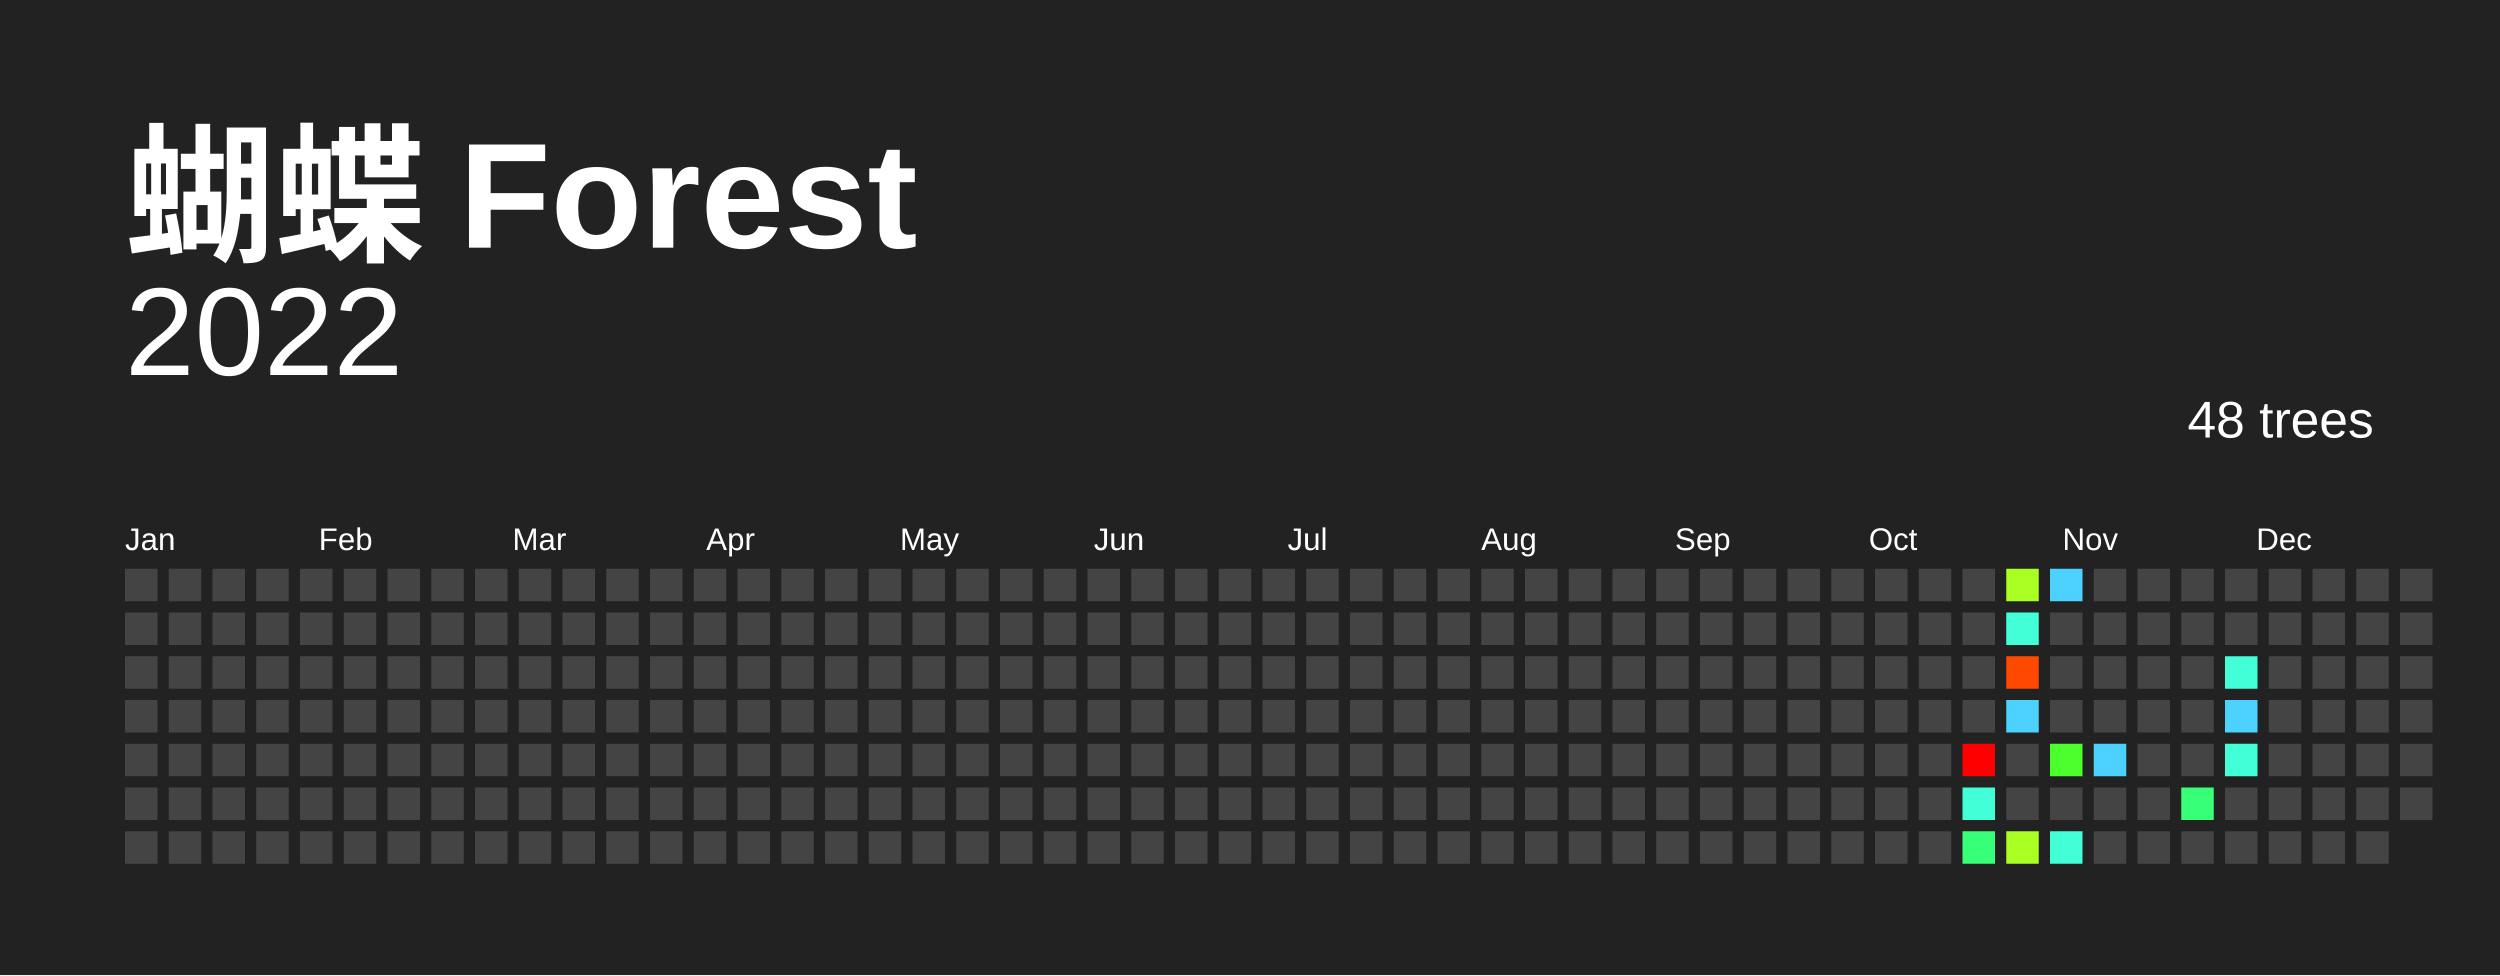
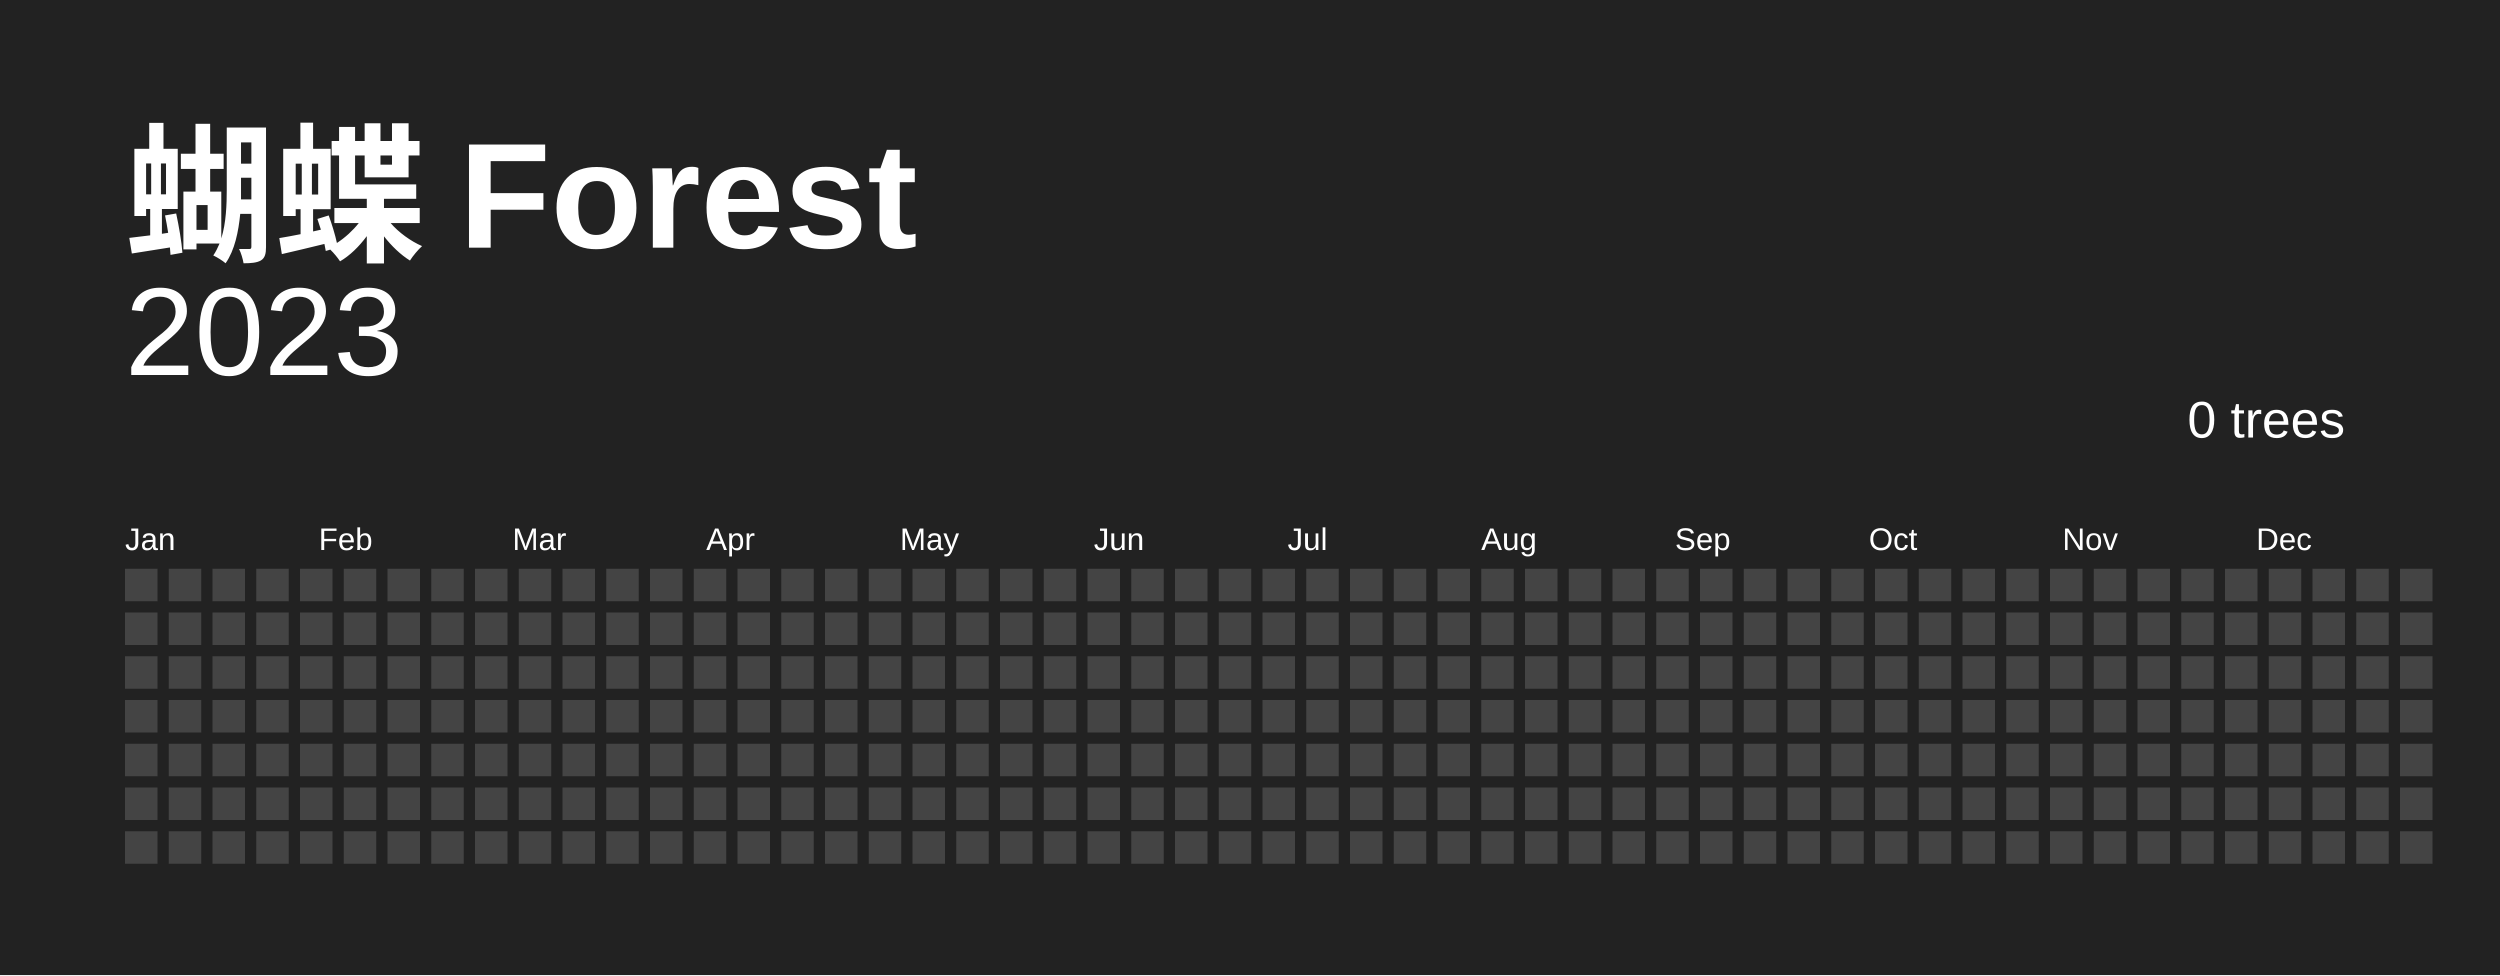
<svg xmlns="http://www.w3.org/2000/svg" baseProfile="full" height="78mm" version="1.1" viewBox="0,0,200,78" width="200mm">
  <defs />
  <rect fill="#222222" height="78" width="200" x="0" y="0" />
  <text fill="#FFFFFF" style="font-size:12px; font-family:Arial; font-weight:bold;" x="10" y="20">蝴蝶 Forest</text>
-   <text alignment-baseline="hanging" fill="#FFFFFF" style="font-size:10.0px; font-family:Arial;" x="10" y="30">2022</text>
-   <text alignment-baseline="hanging" fill="#FFFFFF" style="font-size:4.125px; font-family:Arial;" x="175" y="35">48 trees</text>
+   <text alignment-baseline="hanging" fill="#FFFFFF" style="font-size:10.0px; font-family:Arial;" x="10" y="30">2023</text>
+   <text alignment-baseline="hanging" fill="#FFFFFF" style="font-size:4.125px; font-family:Arial;" x="175" y="35">0 trees</text>
  <text fill="#FFFFFF" style="font-size:2.5px; font-family:Arial" x="10.0" y="44">Jan</text>
  <text fill="#FFFFFF" style="font-size:2.5px; font-family:Arial" x="25.5" y="44">Feb</text>
  <text fill="#FFFFFF" style="font-size:2.5px; font-family:Arial" x="41.0" y="44">Mar</text>
  <text fill="#FFFFFF" style="font-size:2.5px; font-family:Arial" x="56.5" y="44">Apr</text>
  <text fill="#FFFFFF" style="font-size:2.5px; font-family:Arial" x="72.0" y="44">May</text>
  <text fill="#FFFFFF" style="font-size:2.5px; font-family:Arial" x="87.5" y="44">Jun</text>
  <text fill="#FFFFFF" style="font-size:2.5px; font-family:Arial" x="103.0" y="44">Jul</text>
  <text fill="#FFFFFF" style="font-size:2.5px; font-family:Arial" x="118.5" y="44">Aug</text>
  <text fill="#FFFFFF" style="font-size:2.5px; font-family:Arial" x="134.0" y="44">Sep</text>
  <text fill="#FFFFFF" style="font-size:2.5px; font-family:Arial" x="149.5" y="44">Oct</text>
  <text fill="#FFFFFF" style="font-size:2.5px; font-family:Arial" x="165.0" y="44">Nov</text>
  <text fill="#FFFFFF" style="font-size:2.5px; font-family:Arial" x="180.5" y="44">Dec</text>
  <rect fill="#444444" height="2.6" width="2.6" x="10.0" y="45.5" />
  <rect fill="#444444" height="2.6" width="2.6" x="10.0" y="49.0" />
  <rect fill="#444444" height="2.6" width="2.6" x="10.0" y="52.5" />
  <rect fill="#444444" height="2.6" width="2.6" x="10.0" y="56.0" />
  <rect fill="#444444" height="2.6" width="2.6" x="10.0" y="59.5" />
  <rect fill="#444444" height="2.6" width="2.6" x="10.0" y="63.0" />
  <rect fill="#444444" height="2.6" width="2.6" x="10.0" y="66.5" />
  <rect fill="#444444" height="2.6" width="2.6" x="13.5" y="45.5" />
  <rect fill="#444444" height="2.6" width="2.6" x="13.5" y="49.0" />
  <rect fill="#444444" height="2.6" width="2.6" x="13.5" y="52.5" />
  <rect fill="#444444" height="2.6" width="2.6" x="13.5" y="56.0" />
  <rect fill="#444444" height="2.6" width="2.6" x="13.5" y="59.5" />
  <rect fill="#444444" height="2.6" width="2.6" x="13.5" y="63.0" />
  <rect fill="#444444" height="2.6" width="2.6" x="13.5" y="66.5" />
  <rect fill="#444444" height="2.6" width="2.6" x="17.0" y="45.5" />
  <rect fill="#444444" height="2.6" width="2.6" x="17.0" y="49.0" />
  <rect fill="#444444" height="2.6" width="2.6" x="17.0" y="52.5" />
  <rect fill="#444444" height="2.6" width="2.6" x="17.0" y="56.0" />
  <rect fill="#444444" height="2.6" width="2.6" x="17.0" y="59.5" />
  <rect fill="#444444" height="2.6" width="2.6" x="17.0" y="63.0" />
  <rect fill="#444444" height="2.6" width="2.6" x="17.0" y="66.5" />
  <rect fill="#444444" height="2.6" width="2.6" x="20.5" y="45.5" />
  <rect fill="#444444" height="2.6" width="2.6" x="20.5" y="49.0" />
  <rect fill="#444444" height="2.6" width="2.6" x="20.5" y="52.5" />
  <rect fill="#444444" height="2.6" width="2.6" x="20.5" y="56.0" />
  <rect fill="#444444" height="2.6" width="2.6" x="20.5" y="59.5" />
  <rect fill="#444444" height="2.6" width="2.6" x="20.5" y="63.0" />
  <rect fill="#444444" height="2.6" width="2.6" x="20.5" y="66.5" />
  <rect fill="#444444" height="2.6" width="2.6" x="24.0" y="45.5" />
  <rect fill="#444444" height="2.6" width="2.6" x="24.0" y="49.0" />
  <rect fill="#444444" height="2.6" width="2.6" x="24.0" y="52.5" />
  <rect fill="#444444" height="2.6" width="2.6" x="24.0" y="56.0" />
  <rect fill="#444444" height="2.6" width="2.6" x="24.0" y="59.5" />
  <rect fill="#444444" height="2.6" width="2.6" x="24.0" y="63.0" />
  <rect fill="#444444" height="2.6" width="2.6" x="24.0" y="66.5" />
  <rect fill="#444444" height="2.6" width="2.6" x="27.5" y="45.5" />
  <rect fill="#444444" height="2.6" width="2.6" x="27.5" y="49.0" />
  <rect fill="#444444" height="2.6" width="2.6" x="27.5" y="52.5" />
  <rect fill="#444444" height="2.6" width="2.6" x="27.5" y="56.0" />
  <rect fill="#444444" height="2.6" width="2.6" x="27.5" y="59.5" />
  <rect fill="#444444" height="2.6" width="2.6" x="27.5" y="63.0" />
  <rect fill="#444444" height="2.6" width="2.6" x="27.5" y="66.5" />
  <rect fill="#444444" height="2.6" width="2.6" x="31.0" y="45.5" />
  <rect fill="#444444" height="2.6" width="2.6" x="31.0" y="49.0" />
  <rect fill="#444444" height="2.6" width="2.6" x="31.0" y="52.5" />
  <rect fill="#444444" height="2.6" width="2.6" x="31.0" y="56.0" />
  <rect fill="#444444" height="2.6" width="2.6" x="31.0" y="59.5" />
  <rect fill="#444444" height="2.6" width="2.6" x="31.0" y="63.0" />
  <rect fill="#444444" height="2.6" width="2.6" x="31.0" y="66.5" />
  <rect fill="#444444" height="2.6" width="2.6" x="34.5" y="45.5" />
  <rect fill="#444444" height="2.6" width="2.6" x="34.5" y="49.0" />
  <rect fill="#444444" height="2.6" width="2.6" x="34.5" y="52.5" />
  <rect fill="#444444" height="2.6" width="2.6" x="34.5" y="56.0" />
  <rect fill="#444444" height="2.6" width="2.6" x="34.5" y="59.5" />
  <rect fill="#444444" height="2.6" width="2.6" x="34.5" y="63.0" />
  <rect fill="#444444" height="2.6" width="2.6" x="34.5" y="66.5" />
  <rect fill="#444444" height="2.6" width="2.6" x="38.0" y="45.5" />
  <rect fill="#444444" height="2.6" width="2.6" x="38.0" y="49.0" />
  <rect fill="#444444" height="2.6" width="2.6" x="38.0" y="52.5" />
  <rect fill="#444444" height="2.6" width="2.6" x="38.0" y="56.0" />
  <rect fill="#444444" height="2.6" width="2.6" x="38.0" y="59.5" />
  <rect fill="#444444" height="2.6" width="2.6" x="38.0" y="63.0" />
  <rect fill="#444444" height="2.6" width="2.6" x="38.0" y="66.5" />
  <rect fill="#444444" height="2.6" width="2.6" x="41.5" y="45.5" />
  <rect fill="#444444" height="2.6" width="2.6" x="41.5" y="49.0" />
  <rect fill="#444444" height="2.6" width="2.6" x="41.5" y="52.5" />
  <rect fill="#444444" height="2.6" width="2.6" x="41.5" y="56.0" />
  <rect fill="#444444" height="2.6" width="2.6" x="41.5" y="59.5" />
  <rect fill="#444444" height="2.6" width="2.6" x="41.5" y="63.0" />
  <rect fill="#444444" height="2.6" width="2.6" x="41.5" y="66.5" />
  <rect fill="#444444" height="2.6" width="2.6" x="45.0" y="45.5" />
  <rect fill="#444444" height="2.6" width="2.6" x="45.0" y="49.0" />
  <rect fill="#444444" height="2.6" width="2.6" x="45.0" y="52.5" />
  <rect fill="#444444" height="2.6" width="2.6" x="45.0" y="56.0" />
  <rect fill="#444444" height="2.6" width="2.6" x="45.0" y="59.5" />
  <rect fill="#444444" height="2.6" width="2.6" x="45.0" y="63.0" />
  <rect fill="#444444" height="2.6" width="2.6" x="45.0" y="66.5" />
  <rect fill="#444444" height="2.6" width="2.6" x="48.5" y="45.5" />
  <rect fill="#444444" height="2.6" width="2.6" x="48.5" y="49.0" />
  <rect fill="#444444" height="2.6" width="2.6" x="48.5" y="52.5" />
  <rect fill="#444444" height="2.6" width="2.6" x="48.5" y="56.0" />
  <rect fill="#444444" height="2.6" width="2.6" x="48.5" y="59.5" />
  <rect fill="#444444" height="2.6" width="2.6" x="48.5" y="63.0" />
  <rect fill="#444444" height="2.6" width="2.6" x="48.5" y="66.5" />
  <rect fill="#444444" height="2.6" width="2.6" x="52.0" y="45.5" />
  <rect fill="#444444" height="2.6" width="2.6" x="52.0" y="49.0" />
  <rect fill="#444444" height="2.6" width="2.6" x="52.0" y="52.5" />
  <rect fill="#444444" height="2.6" width="2.6" x="52.0" y="56.0" />
  <rect fill="#444444" height="2.6" width="2.6" x="52.0" y="59.5" />
  <rect fill="#444444" height="2.6" width="2.6" x="52.0" y="63.0" />
  <rect fill="#444444" height="2.6" width="2.6" x="52.0" y="66.5" />
  <rect fill="#444444" height="2.6" width="2.6" x="55.5" y="45.5" />
  <rect fill="#444444" height="2.6" width="2.6" x="55.5" y="49.0" />
  <rect fill="#444444" height="2.6" width="2.6" x="55.5" y="52.5" />
  <rect fill="#444444" height="2.6" width="2.6" x="55.5" y="56.0" />
  <rect fill="#444444" height="2.6" width="2.6" x="55.5" y="59.5" />
  <rect fill="#444444" height="2.6" width="2.6" x="55.5" y="63.0" />
  <rect fill="#444444" height="2.6" width="2.6" x="55.5" y="66.5" />
  <rect fill="#444444" height="2.6" width="2.6" x="59.0" y="45.5" />
  <rect fill="#444444" height="2.6" width="2.6" x="59.0" y="49.0" />
  <rect fill="#444444" height="2.6" width="2.6" x="59.0" y="52.5" />
  <rect fill="#444444" height="2.6" width="2.6" x="59.0" y="56.0" />
  <rect fill="#444444" height="2.6" width="2.6" x="59.0" y="59.5" />
  <rect fill="#444444" height="2.6" width="2.6" x="59.0" y="63.0" />
  <rect fill="#444444" height="2.6" width="2.6" x="59.0" y="66.5" />
  <rect fill="#444444" height="2.6" width="2.6" x="62.5" y="45.5" />
  <rect fill="#444444" height="2.6" width="2.6" x="62.5" y="49.0" />
  <rect fill="#444444" height="2.6" width="2.6" x="62.5" y="52.5" />
  <rect fill="#444444" height="2.6" width="2.6" x="62.5" y="56.0" />
  <rect fill="#444444" height="2.6" width="2.6" x="62.5" y="59.5" />
  <rect fill="#444444" height="2.6" width="2.6" x="62.5" y="63.0" />
  <rect fill="#444444" height="2.6" width="2.6" x="62.5" y="66.5" />
  <rect fill="#444444" height="2.6" width="2.6" x="66.0" y="45.5" />
  <rect fill="#444444" height="2.6" width="2.6" x="66.0" y="49.0" />
  <rect fill="#444444" height="2.6" width="2.6" x="66.0" y="52.5" />
  <rect fill="#444444" height="2.6" width="2.6" x="66.0" y="56.0" />
  <rect fill="#444444" height="2.6" width="2.6" x="66.0" y="59.5" />
  <rect fill="#444444" height="2.6" width="2.6" x="66.0" y="63.0" />
  <rect fill="#444444" height="2.6" width="2.6" x="66.0" y="66.5" />
  <rect fill="#444444" height="2.6" width="2.6" x="69.5" y="45.5" />
  <rect fill="#444444" height="2.6" width="2.6" x="69.5" y="49.0" />
  <rect fill="#444444" height="2.6" width="2.6" x="69.5" y="52.5" />
  <rect fill="#444444" height="2.6" width="2.6" x="69.5" y="56.0" />
  <rect fill="#444444" height="2.6" width="2.6" x="69.5" y="59.5" />
  <rect fill="#444444" height="2.6" width="2.6" x="69.5" y="63.0" />
  <rect fill="#444444" height="2.6" width="2.6" x="69.5" y="66.5" />
  <rect fill="#444444" height="2.6" width="2.6" x="73.0" y="45.5" />
  <rect fill="#444444" height="2.6" width="2.6" x="73.0" y="49.0" />
  <rect fill="#444444" height="2.6" width="2.6" x="73.0" y="52.5" />
  <rect fill="#444444" height="2.6" width="2.6" x="73.0" y="56.0" />
  <rect fill="#444444" height="2.6" width="2.6" x="73.0" y="59.5" />
  <rect fill="#444444" height="2.6" width="2.6" x="73.0" y="63.0" />
  <rect fill="#444444" height="2.6" width="2.6" x="73.0" y="66.5" />
  <rect fill="#444444" height="2.6" width="2.6" x="76.5" y="45.5" />
  <rect fill="#444444" height="2.6" width="2.6" x="76.5" y="49.0" />
  <rect fill="#444444" height="2.6" width="2.6" x="76.5" y="52.5" />
  <rect fill="#444444" height="2.6" width="2.6" x="76.5" y="56.0" />
  <rect fill="#444444" height="2.6" width="2.6" x="76.5" y="59.5" />
  <rect fill="#444444" height="2.6" width="2.6" x="76.5" y="63.0" />
  <rect fill="#444444" height="2.6" width="2.6" x="76.5" y="66.5" />
  <rect fill="#444444" height="2.6" width="2.6" x="80.0" y="45.5" />
  <rect fill="#444444" height="2.6" width="2.6" x="80.0" y="49.0" />
  <rect fill="#444444" height="2.6" width="2.6" x="80.0" y="52.5" />
  <rect fill="#444444" height="2.6" width="2.6" x="80.0" y="56.0" />
  <rect fill="#444444" height="2.6" width="2.6" x="80.0" y="59.5" />
  <rect fill="#444444" height="2.6" width="2.6" x="80.0" y="63.0" />
  <rect fill="#444444" height="2.6" width="2.6" x="80.0" y="66.5" />
  <rect fill="#444444" height="2.6" width="2.6" x="83.5" y="45.5" />
  <rect fill="#444444" height="2.6" width="2.6" x="83.5" y="49.0" />
  <rect fill="#444444" height="2.6" width="2.6" x="83.5" y="52.5" />
  <rect fill="#444444" height="2.6" width="2.6" x="83.5" y="56.0" />
  <rect fill="#444444" height="2.6" width="2.6" x="83.5" y="59.5" />
  <rect fill="#444444" height="2.6" width="2.6" x="83.5" y="63.0" />
  <rect fill="#444444" height="2.6" width="2.6" x="83.5" y="66.5" />
  <rect fill="#444444" height="2.6" width="2.6" x="87.0" y="45.5" />
  <rect fill="#444444" height="2.6" width="2.6" x="87.0" y="49.0" />
  <rect fill="#444444" height="2.6" width="2.6" x="87.0" y="52.5" />
  <rect fill="#444444" height="2.6" width="2.6" x="87.0" y="56.0" />
  <rect fill="#444444" height="2.6" width="2.6" x="87.0" y="59.5" />
  <rect fill="#444444" height="2.6" width="2.6" x="87.0" y="63.0" />
  <rect fill="#444444" height="2.6" width="2.6" x="87.0" y="66.5" />
  <rect fill="#444444" height="2.6" width="2.6" x="90.5" y="45.5" />
  <rect fill="#444444" height="2.6" width="2.6" x="90.5" y="49.0" />
  <rect fill="#444444" height="2.6" width="2.6" x="90.5" y="52.5" />
  <rect fill="#444444" height="2.6" width="2.6" x="90.5" y="56.0" />
  <rect fill="#444444" height="2.6" width="2.6" x="90.5" y="59.5" />
  <rect fill="#444444" height="2.6" width="2.6" x="90.5" y="63.0" />
  <rect fill="#444444" height="2.6" width="2.6" x="90.5" y="66.5" />
  <rect fill="#444444" height="2.6" width="2.6" x="94.0" y="45.5" />
  <rect fill="#444444" height="2.6" width="2.6" x="94.0" y="49.0" />
  <rect fill="#444444" height="2.6" width="2.6" x="94.0" y="52.5" />
  <rect fill="#444444" height="2.6" width="2.6" x="94.0" y="56.0" />
  <rect fill="#444444" height="2.6" width="2.6" x="94.0" y="59.5" />
  <rect fill="#444444" height="2.6" width="2.6" x="94.0" y="63.0" />
  <rect fill="#444444" height="2.6" width="2.6" x="94.0" y="66.5" />
  <rect fill="#444444" height="2.6" width="2.6" x="97.5" y="45.5" />
  <rect fill="#444444" height="2.6" width="2.6" x="97.5" y="49.0" />
  <rect fill="#444444" height="2.6" width="2.6" x="97.5" y="52.5" />
  <rect fill="#444444" height="2.6" width="2.6" x="97.5" y="56.0" />
  <rect fill="#444444" height="2.6" width="2.6" x="97.5" y="59.5" />
  <rect fill="#444444" height="2.6" width="2.6" x="97.5" y="63.0" />
  <rect fill="#444444" height="2.6" width="2.6" x="97.5" y="66.5" />
  <rect fill="#444444" height="2.6" width="2.6" x="101.0" y="45.5" />
  <rect fill="#444444" height="2.6" width="2.6" x="101.0" y="49.0" />
  <rect fill="#444444" height="2.6" width="2.6" x="101.0" y="52.5" />
  <rect fill="#444444" height="2.6" width="2.6" x="101.0" y="56.0" />
  <rect fill="#444444" height="2.6" width="2.6" x="101.0" y="59.5" />
  <rect fill="#444444" height="2.6" width="2.6" x="101.0" y="63.0" />
  <rect fill="#444444" height="2.6" width="2.6" x="101.0" y="66.5" />
  <rect fill="#444444" height="2.6" width="2.6" x="104.5" y="45.5" />
  <rect fill="#444444" height="2.6" width="2.6" x="104.5" y="49.0" />
  <rect fill="#444444" height="2.6" width="2.6" x="104.5" y="52.5" />
  <rect fill="#444444" height="2.6" width="2.6" x="104.5" y="56.0" />
  <rect fill="#444444" height="2.6" width="2.6" x="104.5" y="59.5" />
  <rect fill="#444444" height="2.6" width="2.6" x="104.5" y="63.0" />
  <rect fill="#444444" height="2.6" width="2.6" x="104.5" y="66.5" />
  <rect fill="#444444" height="2.6" width="2.6" x="108.0" y="45.5" />
  <rect fill="#444444" height="2.6" width="2.6" x="108.0" y="49.0" />
  <rect fill="#444444" height="2.6" width="2.6" x="108.0" y="52.5" />
  <rect fill="#444444" height="2.6" width="2.6" x="108.0" y="56.0" />
  <rect fill="#444444" height="2.6" width="2.6" x="108.0" y="59.5" />
  <rect fill="#444444" height="2.6" width="2.6" x="108.0" y="63.0" />
  <rect fill="#444444" height="2.6" width="2.6" x="108.0" y="66.5" />
  <rect fill="#444444" height="2.6" width="2.6" x="111.5" y="45.5" />
  <rect fill="#444444" height="2.6" width="2.6" x="111.5" y="49.0" />
  <rect fill="#444444" height="2.6" width="2.6" x="111.5" y="52.5" />
  <rect fill="#444444" height="2.6" width="2.6" x="111.5" y="56.0" />
  <rect fill="#444444" height="2.6" width="2.6" x="111.5" y="59.5" />
  <rect fill="#444444" height="2.6" width="2.6" x="111.5" y="63.0" />
  <rect fill="#444444" height="2.6" width="2.6" x="111.5" y="66.5" />
  <rect fill="#444444" height="2.6" width="2.6" x="115.0" y="45.5" />
  <rect fill="#444444" height="2.6" width="2.6" x="115.0" y="49.0" />
  <rect fill="#444444" height="2.6" width="2.6" x="115.0" y="52.5" />
  <rect fill="#444444" height="2.6" width="2.6" x="115.0" y="56.0" />
  <rect fill="#444444" height="2.6" width="2.6" x="115.0" y="59.5" />
  <rect fill="#444444" height="2.6" width="2.6" x="115.0" y="63.0" />
  <rect fill="#444444" height="2.6" width="2.6" x="115.0" y="66.5" />
  <rect fill="#444444" height="2.6" width="2.6" x="118.5" y="45.5" />
  <rect fill="#444444" height="2.6" width="2.6" x="118.5" y="49.0" />
  <rect fill="#444444" height="2.6" width="2.6" x="118.5" y="52.5" />
  <rect fill="#444444" height="2.6" width="2.6" x="118.5" y="56.0" />
  <rect fill="#444444" height="2.6" width="2.6" x="118.5" y="59.5" />
  <rect fill="#444444" height="2.6" width="2.6" x="118.5" y="63.0" />
  <rect fill="#444444" height="2.6" width="2.6" x="118.5" y="66.5" />
  <rect fill="#444444" height="2.6" width="2.6" x="122.0" y="45.5" />
  <rect fill="#444444" height="2.6" width="2.6" x="122.0" y="49.0" />
  <rect fill="#444444" height="2.6" width="2.6" x="122.0" y="52.5" />
  <rect fill="#444444" height="2.6" width="2.6" x="122.0" y="56.0" />
  <rect fill="#444444" height="2.6" width="2.6" x="122.0" y="59.5" />
  <rect fill="#444444" height="2.6" width="2.6" x="122.0" y="63.0" />
  <rect fill="#444444" height="2.6" width="2.6" x="122.0" y="66.5" />
  <rect fill="#444444" height="2.6" width="2.6" x="125.5" y="45.5" />
  <rect fill="#444444" height="2.6" width="2.6" x="125.5" y="49.0" />
  <rect fill="#444444" height="2.6" width="2.6" x="125.5" y="52.5" />
  <rect fill="#444444" height="2.6" width="2.6" x="125.5" y="56.0" />
  <rect fill="#444444" height="2.6" width="2.6" x="125.5" y="59.5" />
  <rect fill="#444444" height="2.6" width="2.6" x="125.5" y="63.0" />
  <rect fill="#444444" height="2.6" width="2.6" x="125.5" y="66.5" />
  <rect fill="#444444" height="2.6" width="2.6" x="129.0" y="45.5" />
  <rect fill="#444444" height="2.6" width="2.6" x="129.0" y="49.0" />
  <rect fill="#444444" height="2.6" width="2.6" x="129.0" y="52.5" />
  <rect fill="#444444" height="2.6" width="2.6" x="129.0" y="56.0" />
  <rect fill="#444444" height="2.6" width="2.6" x="129.0" y="59.5" />
  <rect fill="#444444" height="2.6" width="2.6" x="129.0" y="63.0" />
  <rect fill="#444444" height="2.6" width="2.6" x="129.0" y="66.5" />
  <rect fill="#444444" height="2.6" width="2.6" x="132.5" y="45.5" />
  <rect fill="#444444" height="2.6" width="2.6" x="132.5" y="49.0" />
  <rect fill="#444444" height="2.6" width="2.6" x="132.5" y="52.5" />
  <rect fill="#444444" height="2.6" width="2.6" x="132.5" y="56.0" />
  <rect fill="#444444" height="2.6" width="2.6" x="132.5" y="59.5" />
  <rect fill="#444444" height="2.6" width="2.6" x="132.5" y="63.0" />
  <rect fill="#444444" height="2.6" width="2.6" x="132.5" y="66.5" />
  <rect fill="#444444" height="2.6" width="2.6" x="136.0" y="45.5" />
  <rect fill="#444444" height="2.6" width="2.6" x="136.0" y="49.0" />
  <rect fill="#444444" height="2.6" width="2.6" x="136.0" y="52.5" />
  <rect fill="#444444" height="2.6" width="2.6" x="136.0" y="56.0" />
  <rect fill="#444444" height="2.6" width="2.6" x="136.0" y="59.5" />
  <rect fill="#444444" height="2.6" width="2.6" x="136.0" y="63.0" />
  <rect fill="#444444" height="2.6" width="2.6" x="136.0" y="66.5" />
  <rect fill="#444444" height="2.6" width="2.6" x="139.5" y="45.5" />
  <rect fill="#444444" height="2.6" width="2.6" x="139.5" y="49.0" />
  <rect fill="#444444" height="2.6" width="2.6" x="139.5" y="52.5" />
  <rect fill="#444444" height="2.6" width="2.6" x="139.5" y="56.0" />
  <rect fill="#444444" height="2.6" width="2.6" x="139.5" y="59.5" />
  <rect fill="#444444" height="2.6" width="2.6" x="139.5" y="63.0" />
  <rect fill="#444444" height="2.6" width="2.6" x="139.5" y="66.5" />
  <rect fill="#444444" height="2.6" width="2.6" x="143.0" y="45.5" />
  <rect fill="#444444" height="2.6" width="2.6" x="143.0" y="49.0" />
  <rect fill="#444444" height="2.6" width="2.6" x="143.0" y="52.5" />
  <rect fill="#444444" height="2.6" width="2.6" x="143.0" y="56.0" />
  <rect fill="#444444" height="2.6" width="2.6" x="143.0" y="59.5" />
  <rect fill="#444444" height="2.6" width="2.6" x="143.0" y="63.0" />
  <rect fill="#444444" height="2.6" width="2.6" x="143.0" y="66.5" />
  <rect fill="#444444" height="2.6" width="2.6" x="146.5" y="45.5" />
  <rect fill="#444444" height="2.6" width="2.6" x="146.5" y="49.0" />
  <rect fill="#444444" height="2.6" width="2.6" x="146.5" y="52.5" />
  <rect fill="#444444" height="2.6" width="2.6" x="146.5" y="56.0" />
  <rect fill="#444444" height="2.6" width="2.6" x="146.5" y="59.5" />
  <rect fill="#444444" height="2.6" width="2.6" x="146.5" y="63.0" />
  <rect fill="#444444" height="2.6" width="2.6" x="146.5" y="66.5" />
  <rect fill="#444444" height="2.6" width="2.6" x="150.0" y="45.5" />
  <rect fill="#444444" height="2.6" width="2.6" x="150.0" y="49.0" />
  <rect fill="#444444" height="2.6" width="2.6" x="150.0" y="52.5" />
  <rect fill="#444444" height="2.6" width="2.6" x="150.0" y="56.0" />
  <rect fill="#444444" height="2.6" width="2.6" x="150.0" y="59.5" />
  <rect fill="#444444" height="2.6" width="2.6" x="150.0" y="63.0" />
  <rect fill="#444444" height="2.6" width="2.6" x="150.0" y="66.5" />
  <rect fill="#444444" height="2.6" width="2.6" x="153.5" y="45.5" />
  <rect fill="#444444" height="2.6" width="2.6" x="153.5" y="49.0" />
  <rect fill="#444444" height="2.6" width="2.6" x="153.5" y="52.5" />
  <rect fill="#444444" height="2.6" width="2.6" x="153.5" y="56.0" />
  <rect fill="#444444" height="2.6" width="2.6" x="153.5" y="59.5" />
  <rect fill="#444444" height="2.6" width="2.6" x="153.5" y="63.0" />
  <rect fill="#444444" height="2.6" width="2.6" x="153.5" y="66.5" />
  <rect fill="#444444" height="2.6" width="2.6" x="157.0" y="45.5" />
  <rect fill="#444444" height="2.6" width="2.6" x="157.0" y="49.0" />
  <rect fill="#444444" height="2.6" width="2.6" x="157.0" y="52.5" />
  <rect fill="#444444" height="2.6" width="2.6" x="157.0" y="56.0" />
-   <rect fill="red" height="2.6" width="2.6" x="157.0" y="59.5" />
-   <rect fill="#42ffd7" height="2.6" width="2.6" x="157.0" y="63.0" />
-   <rect fill="#37ff78" height="2.6" width="2.6" x="157.0" y="66.5" />
-   <rect fill="#a8ff21" height="2.6" width="2.6" x="160.5" y="45.5" />
-   <rect fill="#42ffd7" height="2.6" width="2.6" x="160.5" y="49.0" />
-   <rect fill="#ff4900" height="2.6" width="2.6" x="160.5" y="52.5" />
-   <rect fill="#4dd2ff" height="2.6" width="2.6" x="160.5" y="56.0" />
+   <rect fill="#444444" height="2.6" width="2.6" x="157.0" y="59.5" />
+   <rect fill="#444444" height="2.6" width="2.6" x="157.0" y="63.0" />
+   <rect fill="#444444" height="2.6" width="2.6" x="157.0" y="66.5" />
+   <rect fill="#444444" height="2.6" width="2.6" x="160.5" y="45.5" />
+   <rect fill="#444444" height="2.6" width="2.6" x="160.5" y="49.0" />
+   <rect fill="#444444" height="2.6" width="2.6" x="160.5" y="52.5" />
+   <rect fill="#444444" height="2.6" width="2.6" x="160.5" y="56.0" />
  <rect fill="#444444" height="2.6" width="2.6" x="160.5" y="59.5" />
  <rect fill="#444444" height="2.6" width="2.6" x="160.5" y="63.0" />
-   <rect fill="#a8ff21" height="2.6" width="2.6" x="160.5" y="66.5" />
-   <rect fill="#4dd2ff" height="2.6" width="2.6" x="164.0" y="45.5" />
+   <rect fill="#444444" height="2.6" width="2.6" x="160.5" y="66.5" />
+   <rect fill="#444444" height="2.6" width="2.6" x="164.0" y="45.5" />
  <rect fill="#444444" height="2.6" width="2.6" x="164.0" y="49.0" />
  <rect fill="#444444" height="2.6" width="2.6" x="164.0" y="52.5" />
  <rect fill="#444444" height="2.6" width="2.6" x="164.0" y="56.0" />
-   <rect fill="#4aff2c" height="2.6" width="2.6" x="164.0" y="59.5" />
+   <rect fill="#444444" height="2.6" width="2.6" x="164.0" y="59.5" />
  <rect fill="#444444" height="2.6" width="2.6" x="164.0" y="63.0" />
-   <rect fill="#42ffd7" height="2.6" width="2.6" x="164.0" y="66.5" />
+   <rect fill="#444444" height="2.6" width="2.6" x="164.0" y="66.5" />
  <rect fill="#444444" height="2.6" width="2.6" x="167.5" y="45.5" />
  <rect fill="#444444" height="2.6" width="2.6" x="167.5" y="49.0" />
  <rect fill="#444444" height="2.6" width="2.6" x="167.5" y="52.5" />
  <rect fill="#444444" height="2.6" width="2.6" x="167.5" y="56.0" />
-   <rect fill="#4dd2ff" height="2.6" width="2.6" x="167.5" y="59.5" />
+   <rect fill="#444444" height="2.6" width="2.6" x="167.5" y="59.5" />
  <rect fill="#444444" height="2.6" width="2.6" x="167.5" y="63.0" />
  <rect fill="#444444" height="2.6" width="2.6" x="167.5" y="66.5" />
  <rect fill="#444444" height="2.6" width="2.6" x="171.0" y="45.5" />
  <rect fill="#444444" height="2.6" width="2.6" x="171.0" y="49.0" />
  <rect fill="#444444" height="2.6" width="2.6" x="171.0" y="52.5" />
  <rect fill="#444444" height="2.6" width="2.6" x="171.0" y="56.0" />
  <rect fill="#444444" height="2.6" width="2.6" x="171.0" y="59.5" />
  <rect fill="#444444" height="2.6" width="2.6" x="171.0" y="63.0" />
  <rect fill="#444444" height="2.6" width="2.6" x="171.0" y="66.5" />
  <rect fill="#444444" height="2.6" width="2.6" x="174.5" y="45.5" />
  <rect fill="#444444" height="2.6" width="2.6" x="174.5" y="49.0" />
  <rect fill="#444444" height="2.6" width="2.6" x="174.5" y="52.5" />
  <rect fill="#444444" height="2.6" width="2.6" x="174.5" y="56.0" />
  <rect fill="#444444" height="2.6" width="2.6" x="174.5" y="59.5" />
-   <rect fill="#37ff78" height="2.6" width="2.6" x="174.5" y="63.0" />
+   <rect fill="#444444" height="2.6" width="2.6" x="174.5" y="63.0" />
  <rect fill="#444444" height="2.6" width="2.6" x="174.5" y="66.5" />
  <rect fill="#444444" height="2.6" width="2.6" x="178.0" y="45.5" />
  <rect fill="#444444" height="2.6" width="2.6" x="178.0" y="49.0" />
-   <rect fill="#42ffd7" height="2.6" width="2.6" x="178.0" y="52.5" />
-   <rect fill="#4dd2ff" height="2.6" width="2.6" x="178.0" y="56.0" />
-   <rect fill="#42ffd7" height="2.6" width="2.6" x="178.0" y="59.5" />
+   <rect fill="#444444" height="2.6" width="2.6" x="178.0" y="52.5" />
+   <rect fill="#444444" height="2.6" width="2.6" x="178.0" y="56.0" />
+   <rect fill="#444444" height="2.6" width="2.6" x="178.0" y="59.5" />
  <rect fill="#444444" height="2.6" width="2.6" x="178.0" y="63.0" />
  <rect fill="#444444" height="2.6" width="2.6" x="178.0" y="66.5" />
  <rect fill="#444444" height="2.6" width="2.6" x="181.5" y="45.5" />
  <rect fill="#444444" height="2.6" width="2.6" x="181.5" y="49.0" />
  <rect fill="#444444" height="2.6" width="2.6" x="181.5" y="52.5" />
  <rect fill="#444444" height="2.6" width="2.6" x="181.5" y="56.0" />
  <rect fill="#444444" height="2.6" width="2.6" x="181.5" y="59.5" />
  <rect fill="#444444" height="2.6" width="2.6" x="181.5" y="63.0" />
  <rect fill="#444444" height="2.6" width="2.6" x="181.5" y="66.5" />
  <rect fill="#444444" height="2.6" width="2.6" x="185.0" y="45.5" />
  <rect fill="#444444" height="2.6" width="2.6" x="185.0" y="49.0" />
  <rect fill="#444444" height="2.6" width="2.6" x="185.0" y="52.5" />
  <rect fill="#444444" height="2.6" width="2.6" x="185.0" y="56.0" />
  <rect fill="#444444" height="2.6" width="2.6" x="185.0" y="59.5" />
  <rect fill="#444444" height="2.6" width="2.6" x="185.0" y="63.0" />
  <rect fill="#444444" height="2.6" width="2.6" x="185.0" y="66.5" />
  <rect fill="#444444" height="2.6" width="2.6" x="188.5" y="45.5" />
  <rect fill="#444444" height="2.6" width="2.6" x="188.5" y="49.0" />
  <rect fill="#444444" height="2.6" width="2.6" x="188.5" y="52.5" />
  <rect fill="#444444" height="2.6" width="2.6" x="188.5" y="56.0" />
  <rect fill="#444444" height="2.6" width="2.6" x="188.5" y="59.5" />
  <rect fill="#444444" height="2.6" width="2.6" x="188.5" y="63.0" />
  <rect fill="#444444" height="2.6" width="2.6" x="188.5" y="66.5" />
  <rect fill="#444444" height="2.6" width="2.6" x="192.0" y="45.5" />
  <rect fill="#444444" height="2.6" width="2.6" x="192.0" y="49.0" />
  <rect fill="#444444" height="2.6" width="2.6" x="192.0" y="52.5" />
  <rect fill="#444444" height="2.6" width="2.6" x="192.0" y="56.0" />
  <rect fill="#444444" height="2.6" width="2.6" x="192.0" y="59.5" />
  <rect fill="#444444" height="2.6" width="2.6" x="192.0" y="63.0" />
+   <rect fill="#444444" height="2.6" width="2.6" x="192.0" y="66.5" />
</svg>
